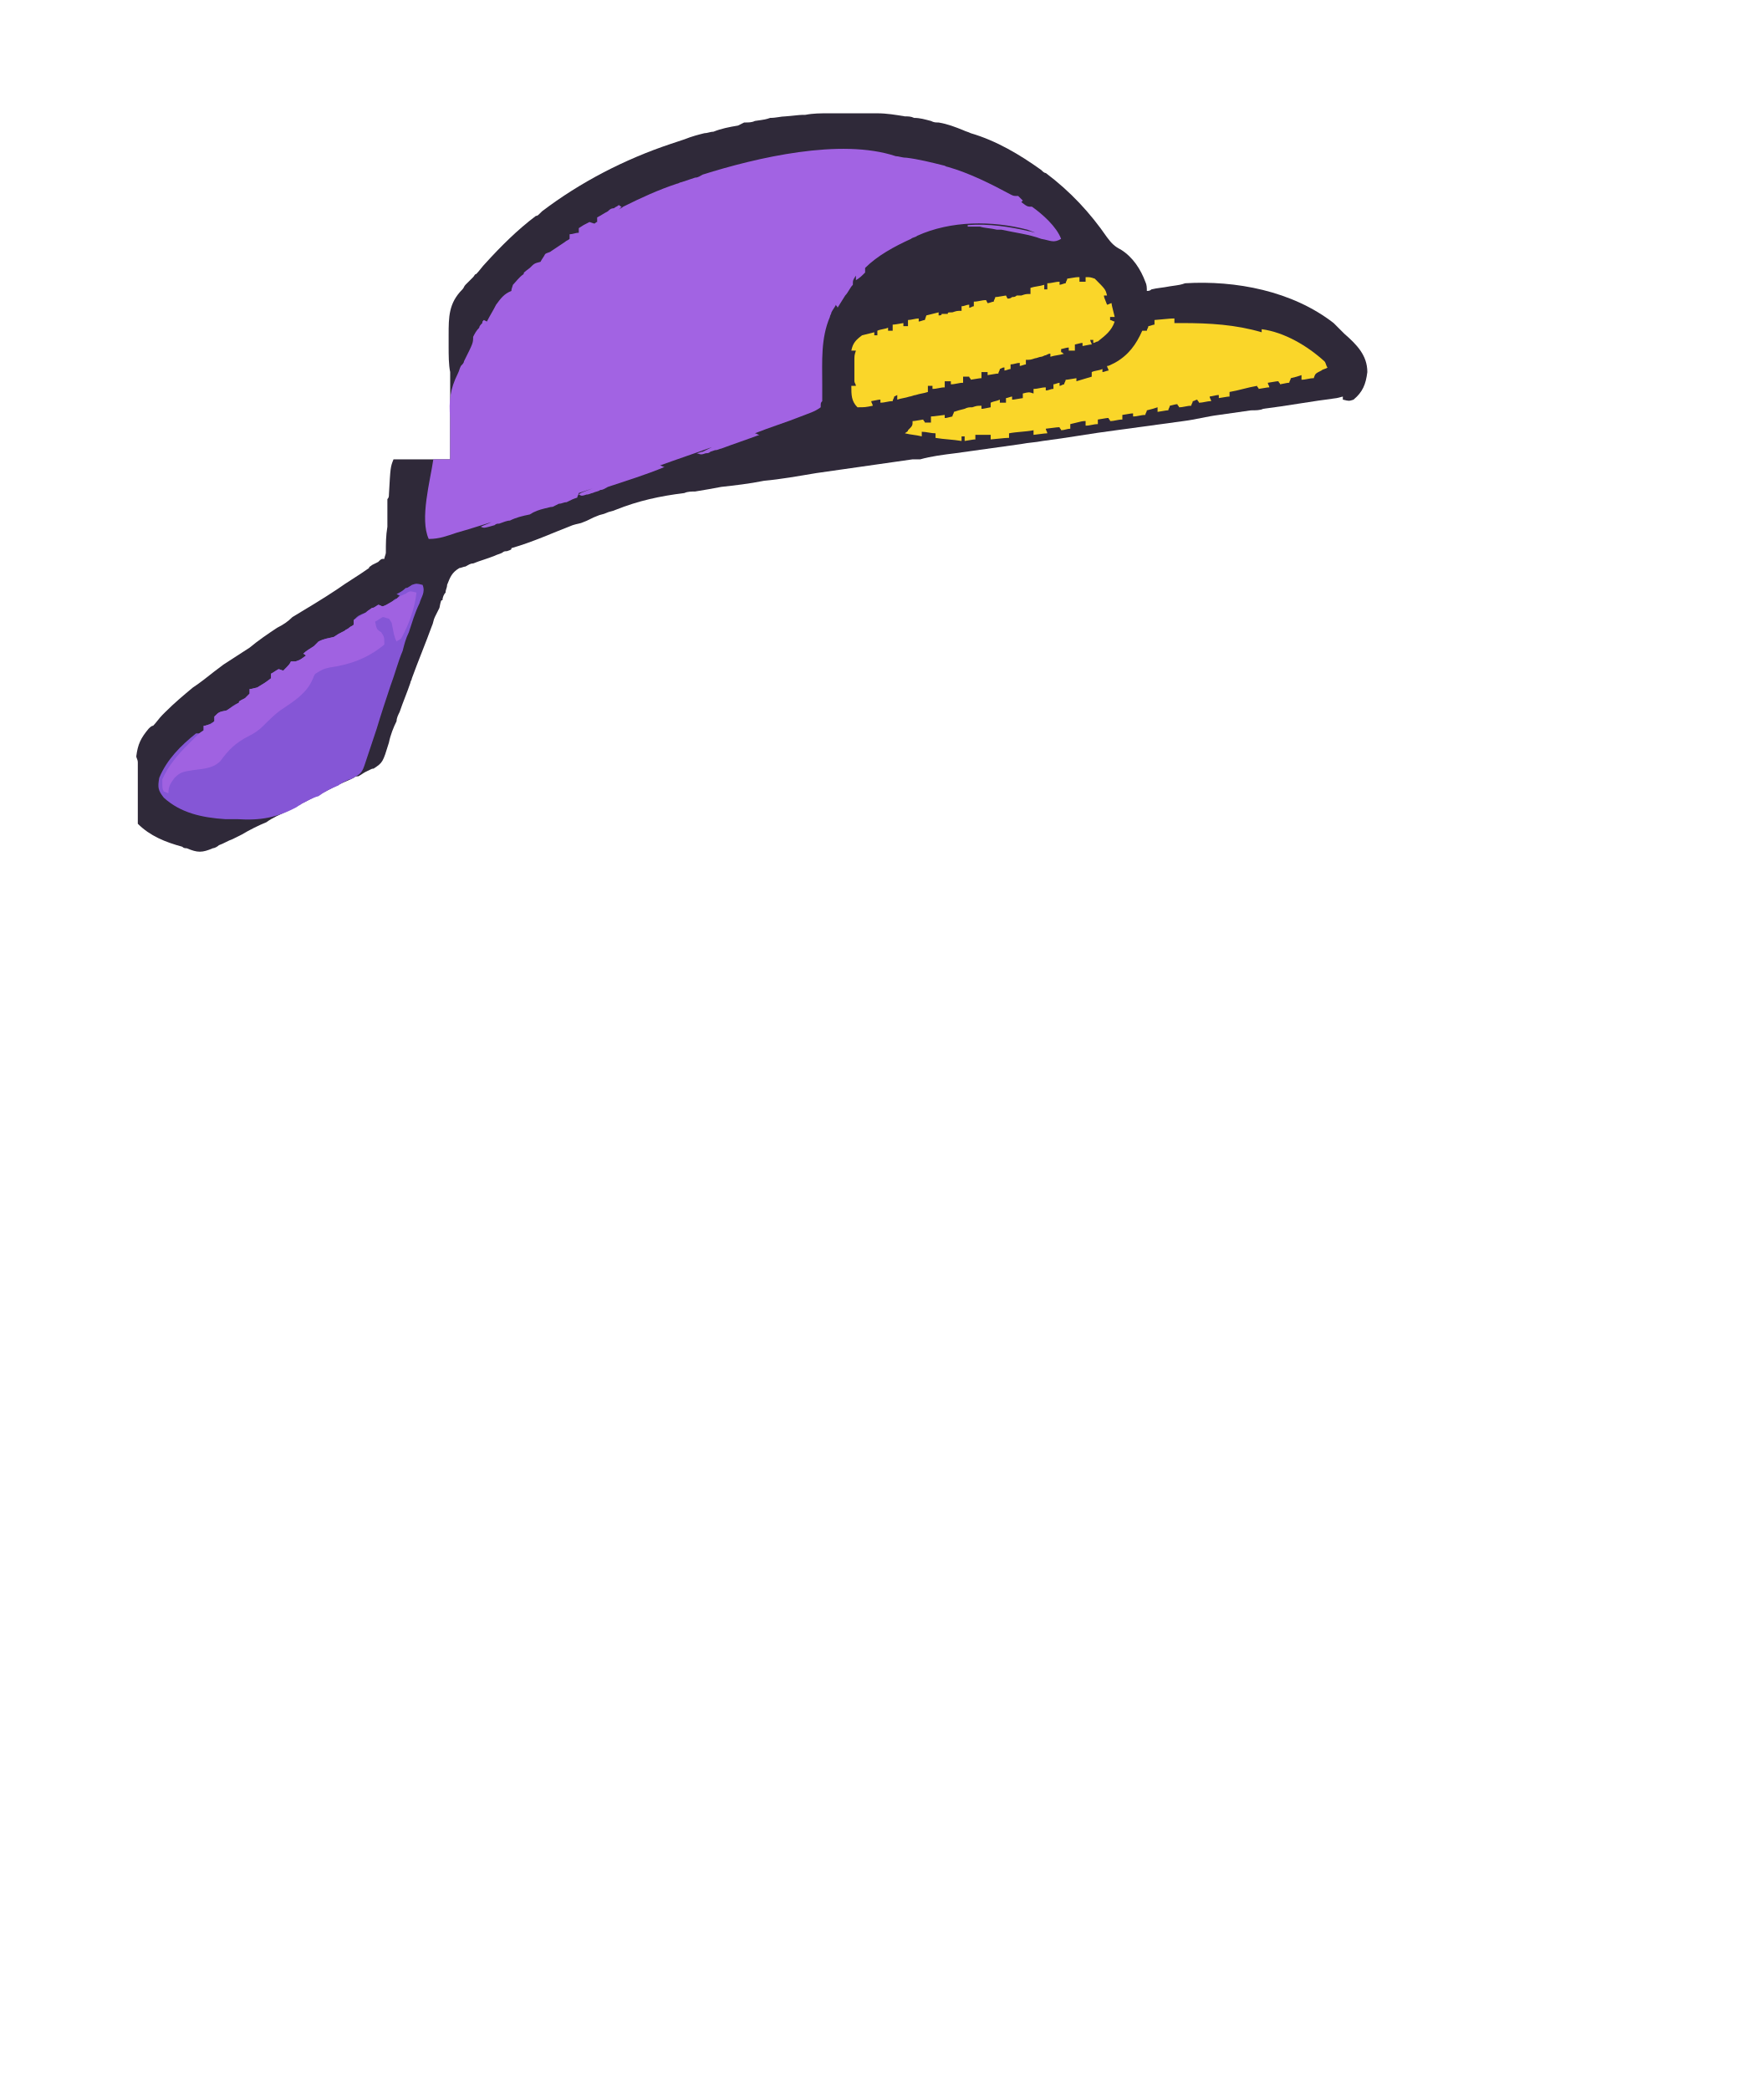
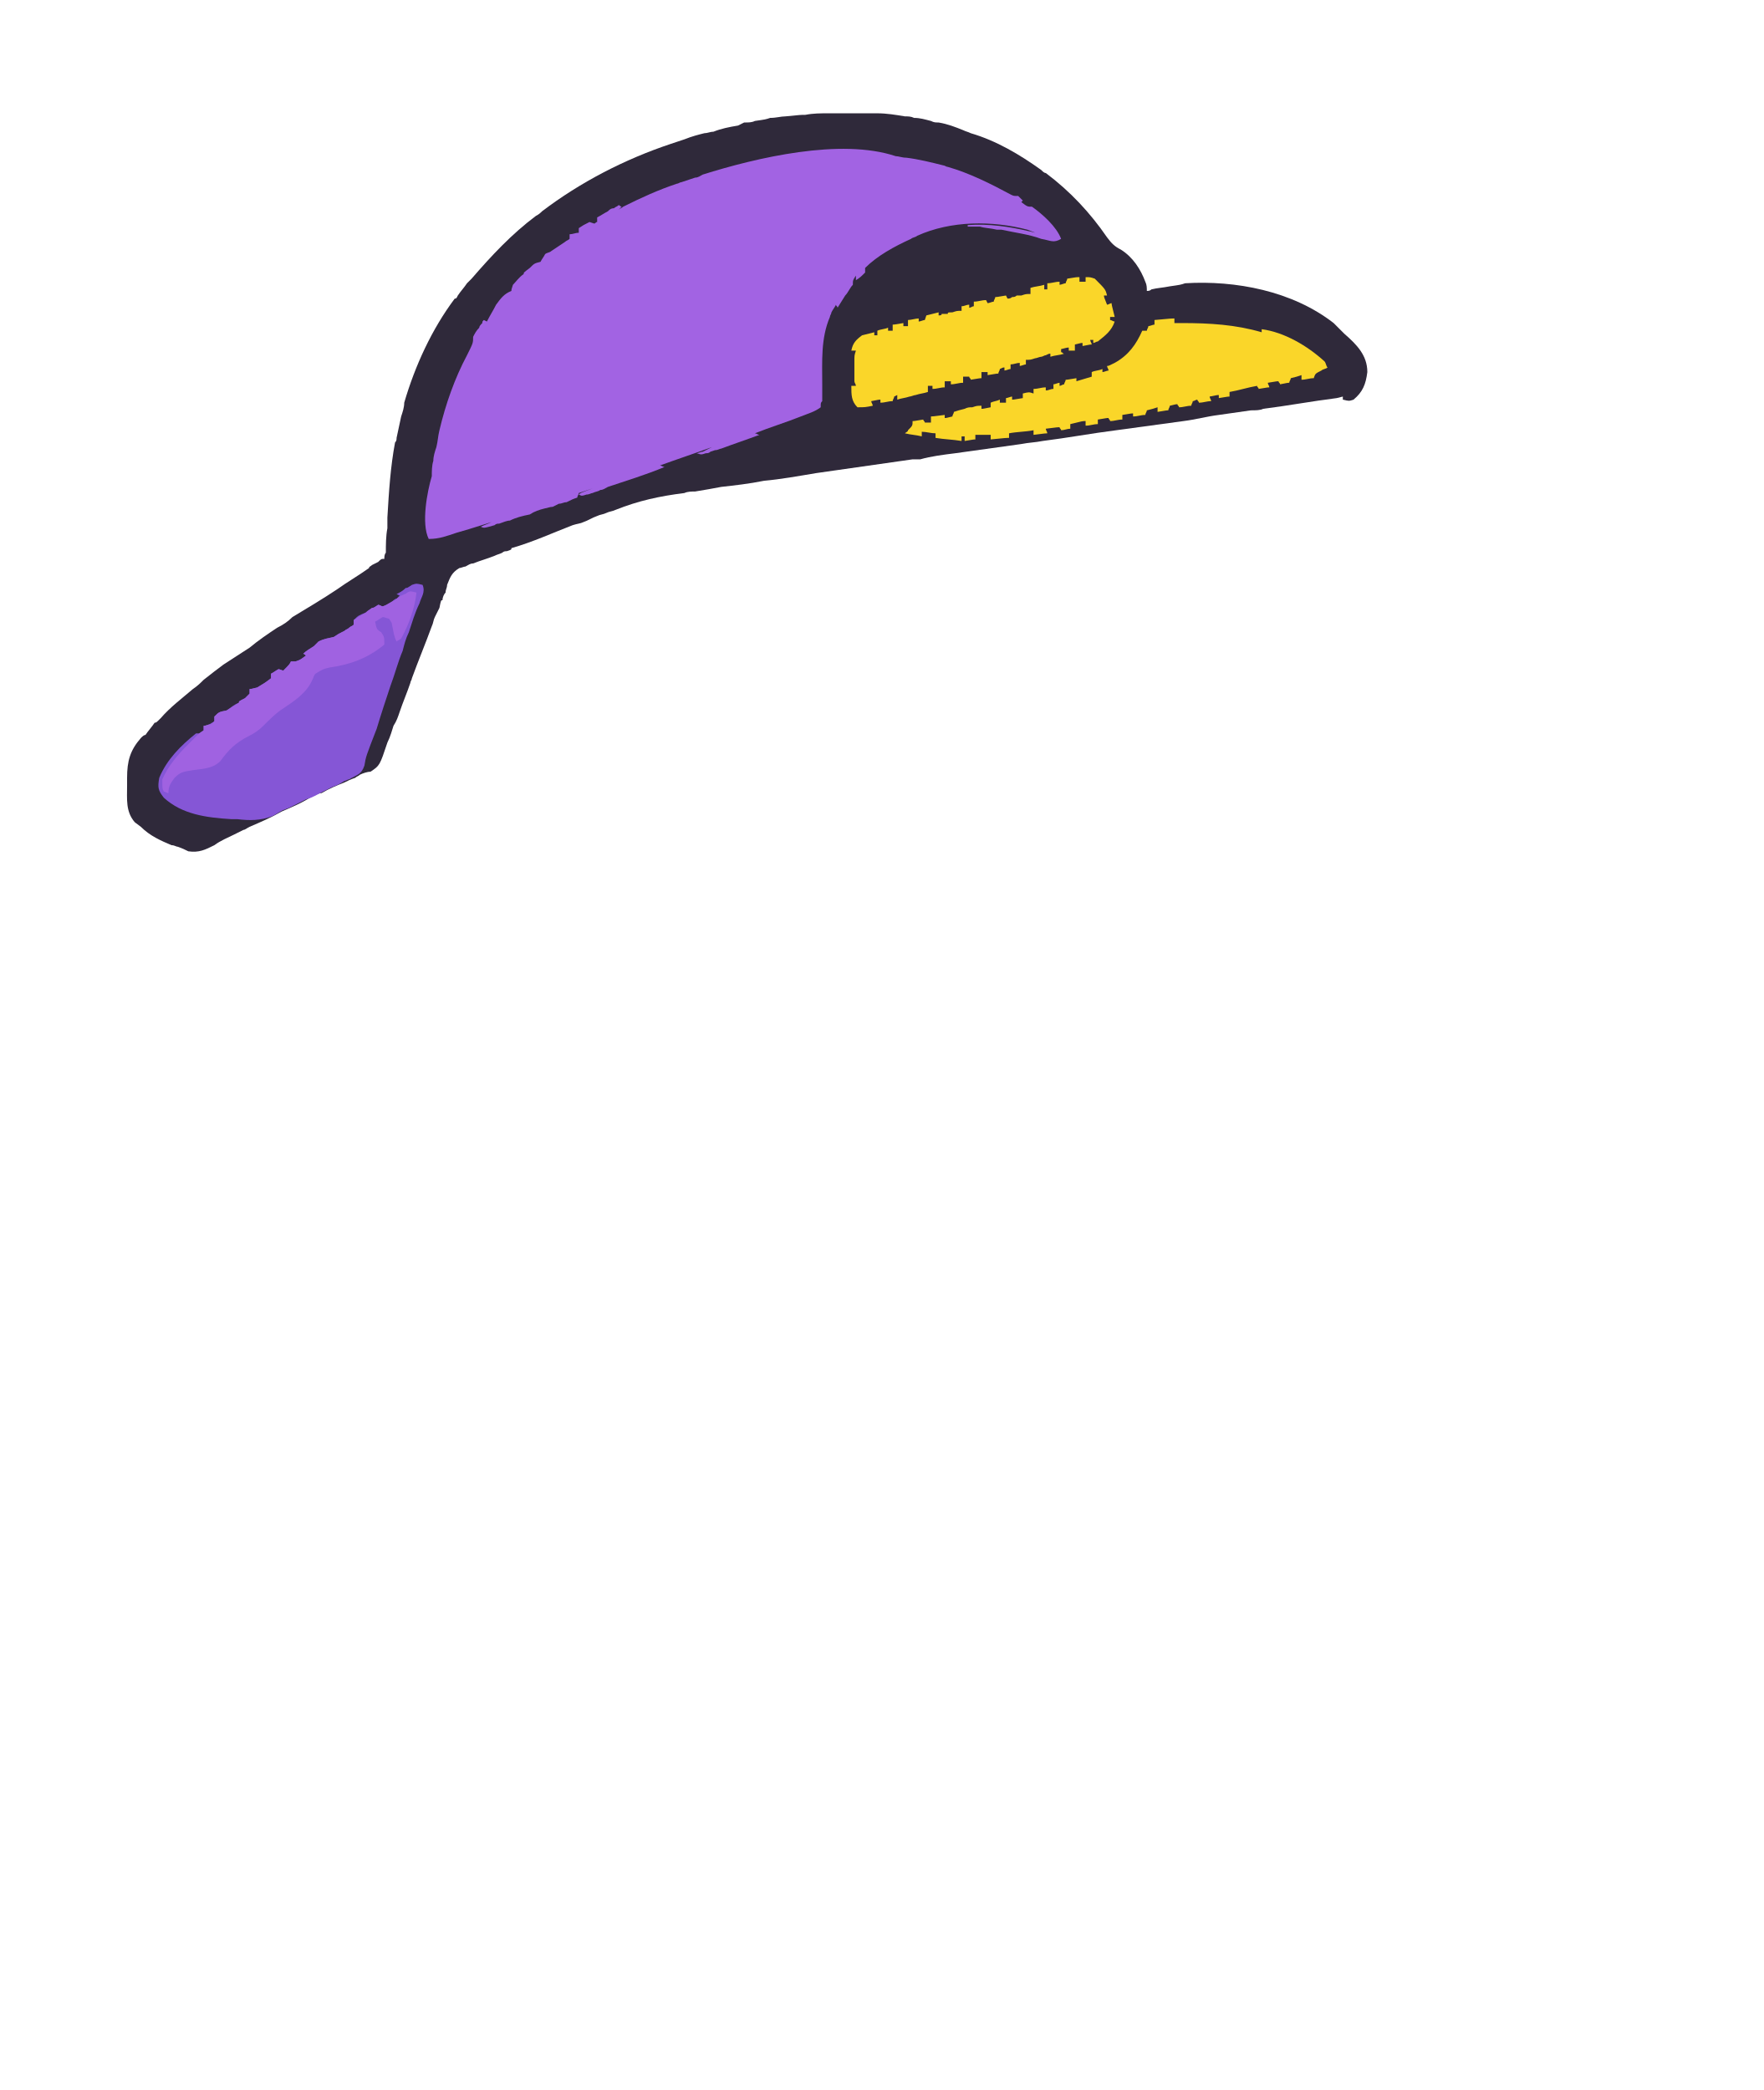
<svg xmlns="http://www.w3.org/2000/svg" version="1" width="1152" height="1365">
-   <path d="M0 0 C1 -0 2 -0 3 -0 C6 -0 8 -0 10 -0 C14 -0 18 -0 21 0 C24 0 26 0 28 0 C29 0 29 0 32 0 C38 0 44 1 50 2 C52 2 54 2 56 3 C60 3 63 4 67 5 C69 6 70 6 72 6 C78 7 83 9 88 11 C90 12 91 12 93 13 C110 18 125 27 139 37 C140 38 141 39 142 39 C158 51 171 65 182 81 C185 85 187 87 191 89 C199 94 204 102 207 110 C208 112 208 114 208 116 C209 116 210 116 211 115 C215 114 218 114 223 113 C230 112 230 112 233 111 C266 109 303 116 330 137 C331 138 333 140 334 141 C335 142 336 143 337 144 C345 151 352 158 352 169 C351 177 349 182 343 187 C340 188 340 188 336 187 C336 186 336 186 336 185 C336 185 336 185 332 186 C316 188 300 191 284 193 C282 194 279 194 276 194 C269 195 262 196 255 197 C247 198 240 200 232 201 C217 203 203 205 188 207 C172 209 156 212 140 214 C135 215 131 215 126 216 C112 218 97 220 83 222 C75 223 67 224 60 226 C58 226 56 226 55 226 C34 229 13 232 -8 235 C-20 237 -31 239 -42 240 C-52 242 -61 243 -70 244 C-75 245 -81 246 -87 247 C-89 247 -92 247 -94 248 C-110 250 -124 253 -139 259 C-141 260 -143 260 -145 261 C-147 262 -149 262 -151 263 C-154 264 -157 266 -160 267 C-162 268 -164 268 -167 269 C-180 274 -193 280 -207 284 C-207 285 -207 285 -210 286 C-211 286 -212 286 -213 287 C-215 288 -216 288 -218 289 C-223 291 -227 292 -232 294 C-234 294 -235 295 -237 296 C-238 296 -240 297 -241 297 C-246 300 -247 303 -249 308 C-249 310 -250 311 -250 313 C-251 314 -252 316 -252 318 C-253 318 -253 318 -254 323 C-255 325 -256 327 -257 329 C-258 331 -258 333 -259 335 C-263 346 -268 358 -272 369 C-272 370 -273 371 -273 372 C-275 378 -278 385 -280 391 C-281 393 -282 395 -282 397 C-284 401 -286 406 -287 411 C-291 424 -291 424 -297 428 C-298 428 -298 428 -302 430 C-304 431 -305 432 -307 433 C-308 433 -309 433 -310 434 C-314 436 -317 437 -321 439 C-332 445 -343 450 -354 456 C-358 458 -363 460 -367 463 C-372 465 -378 468 -383 471 C-385 472 -387 473 -389 474 C-392 475 -395 477 -398 478 C-399 479 -401 480 -402 480 C-409 483 -412 483 -419 480 C-420 480 -421 480 -422 479 C-433 476 -443 472 -451 464 C-451 460 -451 456 -451 453 C-451 451 -451 450 -451 449 C-451 447 -451 444 -451 442 C-451 438 -451 434 -451 431 C-451 428 -451 426 -451 424 C-451 422 -452 421 -452 420 C-451 412 -449 408 -444 402 C-443 401 -442 400 -441 400 C-439 398 -437 395 -435 393 C-434 392 -434 392 -433 391 C-427 385 -421 380 -415 375 C-412 373 -412 373 -408 370 C-403 366 -399 363 -395 360 C-389 356 -384 353 -378 349 C-372 344 -366 340 -360 336 C-356 334 -353 332 -350 329 C-340 323 -330 317 -321 311 C-314 306 -307 302 -300 297 C-300 296 -299 296 -298 295 C-296 294 -296 294 -294 293 C-292 291 -292 291 -290 291 C-290 290 -289 288 -289 287 C-289 281 -289 276 -288 270 C-288 268 -288 265 -288 263 C-288 259 -288 256 -288 252 C-287 251 -287 250 -287 249 C-286 231 -286 231 -284 226 C-271 226 -259 226 -247 226 C-247 223 -247 220 -247 217 C-247 207 -247 197 -247 187 C-247 181 -247 175 -247 169 C-248 164 -248 158 -248 152 C-248 150 -248 148 -248 145 C-248 133 -248 124 -239 115 C-238 114 -238 113 -237 112 C-235 110 -234 109 -232 107 C-231 106 -231 105 -230 105 C-228 103 -226 100 -224 98 C-214 87 -203 76 -191 67 C-190 67 -190 67 -187 64 C-162 45 -133 30 -103 20 C-100 19 -97 18 -94 17 C-89 15 -85 14 -81 13 C-79 13 -77 12 -75 12 C-70 10 -65 9 -59 8 C-57 7 -57 7 -55 6 C-52 6 -50 6 -48 5 C-41 4 -41 4 -38 3 C-34 3 -31 2 -28 2 C-18 1 -18 1 -15 1 C-10 0 -5 0 0 0 Z " fill="#2F2939" transform="translate(541,74)" />
-   <path d="M0 0 C2 0 4 1 7 1 C15 2 23 4 31 6 C32 6 33 7 34 7 C48 11 62 18 75 25 C77 26 77 26 80 26 C81 27 82 28 83 29 C83 29 82 30 82 30 C86 33 86 33 89 33 C96 38 105 46 108 54 C103 57 101 55 95 54 C87 51 78 50 69 48 C68 48 67 48 66 48 C62 47 58 47 55 46 C53 46 52 46 50 46 C49 46 48 46 47 46 C47 46 47 45 47 45 C61 44 74 46 87 49 C88 49 90 50 92 50 C93 50 94 51 95 51 C91 50 91 50 86 48 C63 42 36 42 14 52 C13 53 11 53 10 54 C-1 59 -12 65 -20 73 C-20 74 -20 75 -20 76 C-23 79 -23 79 -26 81 C-26 80 -26 79 -26 78 C-28 81 -28 81 -28 84 C-30 86 -31 89 -33 91 C-35 94 -36 96 -38 99 C-38 98 -39 98 -39 97 C-40 99 -41 100 -42 102 C-42 103 -43 104 -43 105 C-49 119 -48 134 -48 149 C-48 150 -48 150 -48 155 C-48 157 -48 158 -48 160 C-49 161 -49 161 -49 164 C-53 167 -57 168 -62 170 C-72 174 -82 177 -92 181 C-91 181 -90 182 -89 182 C-97 185 -106 188 -114 191 C-115 191 -116 192 -118 192 C-118 192 -118 192 -121 193 C-122 194 -123 194 -124 194 C-127 195 -127 195 -130 194 C-129 194 -127 193 -126 193 C-122 191 -122 191 -120 190 C-131 194 -143 198 -154 202 C-153 202 -152 203 -151 203 C-163 208 -176 212 -188 216 C-190 217 -191 218 -193 218 C-194 219 -196 219 -198 220 C-199 220 -200 221 -202 221 C-205 222 -205 222 -207 221 C-206 220 -206 220 -198 217 C-201 218 -204 219 -207 220 C-207 221 -208 222 -208 223 C-211 224 -211 224 -215 226 C-217 226 -218 227 -220 227 C-220 227 -220 227 -224 229 C-226 229 -228 230 -229 230 C-233 231 -236 232 -239 234 C-244 235 -248 236 -252 238 C-254 238 -256 239 -259 240 C-260 240 -261 240 -262 241 C-269 243 -269 243 -271 242 C-269 241 -266 240 -264 239 C-280 244 -280 244 -287 246 C-293 248 -298 250 -305 250 C-311 237 -304 212 -302 198 C-298 198 -295 198 -291 198 C-291 197 -291 196 -291 194 C-291 190 -291 185 -291 180 C-291 177 -291 174 -291 171 C-292 160 -291 152 -286 142 C-285 140 -285 139 -284 137 C-283 136 -282 135 -282 134 C-276 122 -276 122 -276 118 C-275 116 -274 114 -272 112 C-272 111 -271 110 -270 109 C-270 108 -270 108 -269 107 C-269 107 -269 107 -267 108 C-265 104 -263 101 -261 97 C-258 93 -256 90 -251 88 C-251 87 -251 87 -250 84 C-248 82 -246 79 -243 77 C-243 76 -243 76 -239 73 C-236 70 -236 70 -232 69 C-231 67 -230 66 -229 64 C-228 63 -226 63 -225 62 C-222 60 -219 58 -216 56 C-215 55 -214 55 -213 54 C-213 53 -213 52 -213 51 C-211 51 -209 50 -207 50 C-207 49 -207 48 -207 47 C-204 45 -204 45 -200 43 C-200 43 -200 43 -197 44 C-196 44 -196 43 -195 43 C-195 42 -195 41 -195 40 C-193 39 -190 37 -188 36 C-187 35 -186 34 -184 34 C-183 33 -182 33 -181 32 C-180 32 -180 33 -179 33 C-179 33 -179 33 -181 35 C-180 34 -179 34 -178 33 C-166 27 -155 22 -143 18 C-142 18 -141 17 -140 17 C-137 16 -134 15 -131 14 C-129 14 -128 13 -126 12 C-91 1 -36 -12 0 0 Z " fill="#A263E3" transform="translate(585,102)" />
-   <path d="M0 0 C2 5 -1 8 -2 12 C-5 18 -7 25 -9 31 C-11 35 -12 39 -13 43 C-16 50 -18 58 -21 66 C-24 75 -27 84 -30 94 C-36 112 -36 112 -38 118 C-40 124 -42 124 -47 127 C-48 127 -48 127 -52 129 C-53 130 -54 130 -55 131 C-60 133 -64 135 -68 138 C-72 139 -75 141 -79 143 C-80 144 -81 144 -82 145 C-95 152 -106 154 -121 153 C-124 153 -126 153 -129 153 C-144 152 -158 149 -169 139 C-173 134 -173 132 -172 126 C-167 114 -158 105 -148 97 C-147 97 -147 97 -146 97 C-146 97 -146 97 -143 95 C-143 94 -143 93 -143 92 C-142 92 -142 92 -139 91 C-138 90 -137 90 -136 89 C-136 88 -136 87 -136 86 C-133 83 -133 83 -128 82 C-125 80 -123 78 -120 77 C-120 76 -120 76 -116 74 C-115 73 -114 72 -113 71 C-113 70 -113 69 -113 68 C-112 68 -112 68 -108 67 C-103 64 -103 64 -99 61 C-99 60 -99 59 -99 58 C-97 57 -96 56 -94 55 C-94 55 -94 55 -91 56 C-87 52 -87 52 -86 50 C-85 50 -84 50 -83 50 C-80 49 -80 49 -76 46 C-77 46 -77 45 -78 45 C-76 43 -74 42 -71 40 C-70 39 -69 38 -68 37 C-64 35 -62 35 -58 34 C-55 32 -55 32 -51 30 C-50 29 -49 29 -48 28 C-47 27 -46 27 -45 26 C-45 25 -45 24 -45 23 C-42 20 -42 20 -37 18 C-36 17 -34 16 -33 15 C-32 15 -32 15 -29 13 C-28 13 -27 14 -26 14 C-23 13 -23 13 -20 11 C-19 10 -18 9 -17 9 C-16 8 -16 8 -15 7 C-15 7 -15 7 -17 6 C-15 5 -13 4 -11 2 C-10 2 -10 2 -7 0 C-4 -1 -4 -1 0 0 Z " fill="#8556D6" transform="translate(276,382)" />
+   <path d="M0 0 C1 -0 2 -0 3 -0 C6 -0 8 -0 10 -0 C14 -0 18 -0 21 0 C24 0 26 0 28 0 C29 0 29 0 32 0 C38 0 44 1 50 2 C52 2 54 2 56 3 C60 3 63 4 67 5 C69 6 70 6 72 6 C78 7 83 9 88 11 C90 12 91 12 93 13 C110 18 125 27 139 37 C140 38 141 39 142 39 C158 51 171 65 182 81 C185 85 187 87 191 89 C199 94 204 102 207 110 C208 112 208 114 208 116 C209 116 210 116 211 115 C215 114 218 114 223 113 C230 112 230 112 233 111 C266 109 303 116 330 137 C331 138 333 140 334 141 C335 142 336 143 337 144 C345 151 352 158 352 169 C351 177 349 182 343 187 C340 188 340 188 336 187 C336 186 336 186 336 185 C336 185 336 185 332 186 C316 188 300 191 284 193 C282 194 279 194 276 194 C269 195 262 196 255 197 C247 198 240 200 232 201 C217 203 203 205 188 207 C172 209 156 212 140 214 C135 215 131 215 126 216 C112 218 97 220 83 222 C75 223 67 224 60 226 C58 226 56 226 55 226 C34 229 13 232 -8 235 C-20 237 -31 239 -42 240 C-52 242 -61 243 -70 244 C-75 245 -81 246 -87 247 C-89 247 -92 247 -94 248 C-110 250 -124 253 -139 259 C-141 260 -143 260 -145 261 C-147 262 -149 262 -151 263 C-154 264 -157 266 -160 267 C-162 268 -164 268 -167 269 C-180 274 -193 280 -207 284 C-207 285 -207 285 -210 286 C-211 286 -212 286 -213 287 C-215 288 -216 288 -218 289 C-223 291 -227 292 -232 294 C-234 294 -235 295 -237 296 C-238 296 -240 297 -241 297 C-246 300 -247 303 -249 308 C-249 310 -250 311 -250 313 C-251 314 -252 316 -252 318 C-253 318 -253 318 -254 323 C-255 325 -256 327 -257 329 C-258 331 -258 333 -259 335 C-263 346 -268 358 -272 369 C-272 370 -273 371 -273 372 C-275 378 -278 385 -280 391 C-281 394 -282 397 -284 400 C-285 403 -286 407 -288 411 C-293 426 -293 426 -299 430 C-301 430 -304 431 -306 432 C-307 433 -308 433 -309 434 C-312 435 -314 436 -316 437 C-321 439 -326 441 -331 444 C-333 444 -335 445 -337 446 C-343 450 -350 453 -357 456 C-364 460 -371 463 -378 466 C-380 467 -381 468 -382 468 C-384 469 -386 470 -388 471 C-392 473 -397 475 -401 478 C-407 481 -411 483 -418 482 C-420 481 -422 480 -425 479 C-426 479 -427 478 -429 478 C-436 475 -443 472 -449 466 C-449 466 -449 466 -453 463 C-459 456 -458 448 -458 439 C-458 437 -458 436 -458 434 C-458 423 -456 416 -449 408 C-448 407 -447 406 -446 406 C-444 403 -442 401 -440 398 C-439 398 -439 398 -436 395 C-430 388 -422 382 -415 376 C-412 374 -410 372 -408 370 C-403 366 -399 363 -395 360 C-389 356 -384 353 -378 349 C-372 344 -366 340 -360 336 C-356 334 -353 332 -350 329 C-340 323 -330 317 -321 311 C-314 306 -307 302 -300 297 C-300 296 -299 296 -298 295 C-296 294 -296 294 -294 293 C-292 291 -292 291 -290 291 C-290 290 -290 288 -289 287 C-289 282 -289 276 -288 271 C-288 268 -288 266 -288 264 C-287 247 -286 231 -283 215 C-282 214 -282 213 -282 212 C-281 207 -280 203 -279 198 C-278 195 -277 192 -277 189 C-270 165 -259 141 -244 121 C-243 121 -243 121 -242 119 C-240 116 -238 114 -236 111 C-235 110 -234 109 -233 108 C-220 93 -207 79 -191 67 C-189 66 -188 65 -187 64 C-162 45 -133 30 -103 20 C-100 19 -97 18 -94 17 C-89 15 -85 14 -81 13 C-79 13 -77 12 -75 12 C-70 10 -65 9 -59 8 C-57 7 -57 7 -55 6 C-52 6 -50 6 -48 5 C-41 4 -41 4 -38 3 C-34 3 -31 2 -28 2 C-18 1 -18 1 -15 1 C-10 0 -5 0 0 0 Z " fill="#2F293A" transform="translate(541,74)" />
+   <path d="M0 0 C2 0 4 1 7 1 C15 2 23 4 31 6 C32 6 33 7 34 7 C48 11 62 18 75 25 C77 26 77 26 80 26 C81 27 82 28 83 29 C83 29 82 30 82 30 C86 33 86 33 89 33 C96 38 105 46 108 54 C103 57 101 55 95 54 C87 51 78 50 69 48 C68 48 67 48 66 48 C62 47 58 47 55 46 C53 46 52 46 50 46 C49 46 48 46 47 46 C47 46 47 45 47 45 C61 44 74 46 87 49 C88 49 90 50 92 50 C93 50 94 51 95 51 C91 50 91 50 86 48 C63 42 36 42 14 52 C13 53 11 53 10 54 C-1 59 -12 65 -20 73 C-20 74 -20 75 -20 76 C-23 79 -23 79 -26 81 C-26 80 -26 79 -26 78 C-28 81 -28 81 -28 84 C-30 86 -31 89 -33 91 C-35 94 -36 96 -38 99 C-38 98 -39 98 -39 97 C-40 99 -41 100 -42 102 C-42 103 -43 104 -43 105 C-49 119 -48 134 -48 149 C-48 150 -48 150 -48 155 C-48 157 -48 158 -48 160 C-49 161 -49 161 -49 164 C-53 167 -57 168 -62 170 C-72 174 -82 177 -92 181 C-91 181 -90 182 -89 182 C-97 185 -106 188 -114 191 C-115 191 -116 192 -118 192 C-118 192 -118 192 -121 193 C-122 194 -123 194 -124 194 C-127 195 -127 195 -130 194 C-129 194 -127 193 -126 193 C-122 191 -122 191 -120 190 C-131 194 -143 198 -154 202 C-153 202 -152 203 -151 203 C-163 208 -176 212 -188 216 C-190 217 -191 218 -193 218 C-194 219 -196 219 -198 220 C-199 220 -200 221 -202 221 C-205 222 -205 222 -207 221 C-206 220 -206 220 -198 217 C-201 218 -204 219 -207 220 C-207 221 -208 222 -208 223 C-211 224 -211 224 -215 226 C-217 226 -218 227 -220 227 C-220 227 -220 227 -224 229 C-226 229 -228 230 -229 230 C-233 231 -236 232 -239 234 C-244 235 -248 236 -252 238 C-254 238 -256 239 -259 240 C-260 240 -261 240 -262 241 C-269 243 -269 243 -271 242 C-269 241 -266 240 -264 239 C-280 244 -280 244 -287 246 C-293 248 -298 250 -305 250 C-310 240 -306 219 -303 209 C-303 206 -303 202 -302 199 C-302 196 -301 193 -300 190 C-299 186 -299 183 -298 179 C-294 162 -288 145 -280 130 C-276 122 -276 122 -276 118 C-275 116 -274 114 -272 112 C-272 111 -271 110 -270 109 C-270 108 -270 108 -269 107 C-269 107 -269 107 -267 108 C-265 104 -263 101 -261 97 C-258 93 -256 90 -251 88 C-251 87 -251 87 -250 84 C-248 82 -246 79 -243 77 C-243 76 -243 76 -239 73 C-236 70 -236 70 -232 69 C-231 67 -230 66 -229 64 C-228 63 -226 63 -225 62 C-222 60 -219 58 -216 56 C-215 55 -214 55 -213 54 C-213 53 -213 52 -213 51 C-211 51 -209 50 -207 50 C-207 49 -207 48 -207 47 C-204 45 -204 45 -200 43 C-200 43 -200 43 -197 44 C-196 44 -196 43 -195 43 C-195 42 -195 41 -195 40 C-193 39 -190 37 -188 36 C-187 35 -186 34 -184 34 C-183 33 -182 33 -181 32 C-180 32 -180 33 -179 33 C-179 33 -179 33 -181 35 C-180 34 -179 34 -178 33 C-166 27 -155 22 -143 18 C-142 18 -141 17 -140 17 C-137 16 -134 15 -131 14 C-129 14 -128 13 -126 12 C-91 1 -36 -12 0 0 Z " fill="#A263E3" transform="translate(585,102)" />
+   <path d="M0 0 C2 5 -1 8 -2 12 C-5 18 -7 25 -9 31 C-11 35 -12 39 -13 43 C-16 50 -18 58 -21 66 C-24 75 -27 84 -30 94 C-37 112 -37 112 -38 118 C-40 124 -43 124 -48 127 C-49 127 -50 128 -51 128 C-54 130 -56 131 -59 132 C-61 133 -63 134 -65 135 C-69 137 -72 139 -76 140 C-80 142 -84 144 -88 146 C-89 146 -90 147 -91 147 C-93 148 -96 150 -98 151 C-106 154 -113 154 -121 153 C-122 153 -124 153 -125 153 C-141 152 -157 150 -169 139 C-173 134 -173 132 -172 126 C-167 114 -158 105 -148 97 C-147 97 -147 97 -146 97 C-146 97 -146 97 -143 95 C-143 94 -143 93 -143 92 C-142 92 -142 92 -139 91 C-138 90 -137 90 -136 89 C-136 88 -136 87 -136 86 C-133 83 -133 83 -128 82 C-125 80 -123 78 -120 77 C-120 76 -120 76 -116 74 C-115 73 -114 72 -113 71 C-113 70 -113 69 -113 68 C-112 68 -112 68 -108 67 C-103 64 -103 64 -99 61 C-99 60 -99 59 -99 58 C-97 57 -96 56 -94 55 C-94 55 -94 55 -91 56 C-87 52 -87 52 -86 50 C-85 50 -84 50 -83 50 C-80 49 -80 49 -76 46 C-77 46 -77 45 -78 45 C-76 43 -74 42 -71 40 C-70 39 -69 38 -68 37 C-64 35 -62 35 -58 34 C-55 32 -55 32 -51 30 C-50 29 -49 29 -48 28 C-47 27 -46 27 -45 26 C-45 25 -45 24 -45 23 C-42 20 -42 20 -37 18 C-36 17 -34 16 -33 15 C-32 15 -32 15 -29 13 C-28 13 -27 14 -26 14 C-23 13 -23 13 -20 11 C-19 10 -18 9 -17 9 C-16 8 -16 8 -15 7 C-15 7 -15 7 -17 6 C-15 5 -13 4 -11 2 C-10 2 -10 2 -7 0 C-4 -1 -4 -1 0 0 Z " fill="#8556D6" transform="translate(276,382)" />
  <path d="M0 0 C0 1 0 2 0 3 C1 3 1 3 5 3 C23 3 40 4 57 9 C57 8 57 8 57 7 C72 9 87 18 98 28 C99 29 99 31 100 32 C99 33 97 33 96 34 C92 36 92 36 91 39 C88 39 86 40 83 40 C83 39 83 38 83 37 C80 38 80 38 76 39 C76 40 75 41 75 42 C74 42 74 42 69 43 C69 42 68 42 68 41 C67 41 67 41 61 42 C61 43 62 44 62 45 C61 45 61 45 55 46 C55 45 54 45 54 44 C48 45 42 47 36 48 C36 49 36 50 36 51 C35 51 35 51 29 52 C29 51 29 51 29 50 C28 50 28 50 23 51 C23 52 24 53 24 54 C21 54 19 55 16 55 C16 54 15 54 15 53 C14 53 13 54 12 54 C12 55 11 56 11 57 C8 57 6 58 3 58 C3 57 2 57 2 56 C1 56 1 56 -3 57 C-3 58 -4 59 -4 60 C-5 60 -5 60 -11 61 C-11 60 -11 59 -11 58 C-14 59 -14 59 -18 60 C-18 61 -19 62 -19 63 C-22 63 -24 64 -27 64 C-27 63 -27 63 -27 62 C-28 62 -28 62 -34 63 C-34 64 -34 65 -34 66 C-37 66 -39 67 -42 67 C-42 66 -43 66 -43 65 C-44 65 -44 65 -50 66 C-50 67 -50 68 -50 69 C-53 69 -55 70 -58 70 C-58 69 -58 68 -58 67 C-60 67 -60 67 -68 69 C-68 70 -68 71 -68 72 C-70 72 -72 73 -74 73 C-74 72 -75 72 -75 71 C-76 71 -76 71 -84 72 C-84 73 -83 74 -83 75 C-84 75 -84 75 -92 76 C-92 75 -92 74 -92 73 C-97 74 -103 74 -108 75 C-108 76 -108 77 -108 78 C-110 78 -110 78 -120 79 C-120 78 -120 77 -120 76 C-123 76 -127 76 -130 76 C-130 77 -130 78 -130 79 C-131 79 -131 79 -137 80 C-137 79 -137 78 -137 77 C-138 77 -138 77 -139 77 C-139 78 -139 79 -139 80 C-145 79 -150 79 -156 78 C-156 77 -156 76 -156 75 C-159 75 -162 74 -165 74 C-165 75 -165 76 -165 77 C-169 76 -172 76 -176 75 C-175 74 -174 74 -174 73 C-171 70 -171 70 -171 67 C-170 67 -170 67 -164 66 C-164 67 -163 67 -163 68 C-162 68 -160 68 -159 68 C-159 67 -159 65 -159 64 C-158 64 -158 64 -150 63 C-150 64 -150 64 -150 65 C-149 65 -149 65 -145 64 C-145 63 -144 62 -144 61 C-141 60 -141 60 -137 59 C-135 58 -134 58 -132 58 C-129 57 -129 57 -126 57 C-126 58 -126 58 -126 59 C-125 59 -125 59 -120 58 C-120 57 -120 56 -120 55 C-118 54 -116 54 -114 53 C-114 54 -114 54 -114 55 C-113 55 -111 55 -110 55 C-110 54 -110 53 -110 52 C-109 52 -107 51 -106 51 C-106 52 -106 52 -106 53 C-105 53 -105 53 -99 52 C-99 51 -99 50 -99 49 C-95 48 -95 48 -92 49 C-92 48 -92 47 -92 46 C-89 46 -87 45 -84 45 C-84 46 -84 46 -84 47 C-82 47 -81 46 -79 46 C-79 45 -79 44 -79 43 C-78 43 -76 42 -75 42 C-75 43 -75 43 -75 44 C-74 44 -73 43 -72 43 C-72 42 -71 41 -71 40 C-70 40 -70 40 -64 39 C-64 40 -64 40 -64 41 C-61 40 -57 39 -54 38 C-54 37 -54 36 -54 35 C-52 34 -49 34 -47 33 C-47 34 -47 34 -47 35 C-46 35 -44 34 -43 34 C-43 33 -44 32 -44 31 C-43 31 -43 31 -39 29 C-30 24 -25 17 -21 8 C-20 8 -19 8 -18 8 C-18 7 -17 6 -17 5 C-16 5 -14 4 -13 4 C-13 3 -13 2 -13 1 C-2 0 -2 0 0 0 Z " fill="#FAD629" transform="translate(767,208)" />
  <path d="M0 0 C0 1 0 2 0 3 C1 3 3 3 4 3 C4 2 4 1 4 0 C7 0 7 0 10 1 C17 8 17 8 18 12 C17 12 17 12 16 12 C16 13 16 13 18 18 C19 18 20 17 21 17 C21 18 21 18 23 26 C22 26 21 26 20 26 C20 27 20 27 20 28 C21 28 22 29 23 29 C21 35 17 38 12 42 C11 42 10 43 9 43 C9 42 9 42 9 41 C8 41 8 41 7 41 C7 42 8 43 8 44 C7 44 7 44 2 45 C2 44 2 44 2 43 C1 43 1 43 -3 44 C-3 45 -3 47 -3 48 C-4 48 -6 48 -7 48 C-7 47 -7 47 -7 46 C-8 46 -8 46 -12 47 C-12 48 -12 48 -12 49 C-11 49 -11 50 -10 50 C-13 51 -16 51 -19 52 C-19 51 -19 51 -19 50 C-20 50 -20 50 -22 51 C-23 51 -24 52 -25 52 C-26 52 -28 53 -29 53 C-32 54 -32 54 -35 54 C-35 55 -35 56 -35 57 C-36 57 -38 58 -39 58 C-39 57 -39 57 -39 56 C-41 56 -43 57 -45 57 C-45 58 -45 59 -45 60 C-46 60 -48 61 -49 61 C-49 60 -49 60 -49 59 C-50 59 -50 59 -52 60 C-52 61 -53 62 -53 63 C-54 63 -54 63 -60 64 C-60 63 -60 63 -60 62 C-61 62 -63 62 -64 62 C-64 63 -64 65 -64 66 C-65 66 -65 66 -71 67 C-71 66 -72 66 -72 65 C-73 65 -75 65 -76 65 C-76 66 -76 68 -76 69 C-79 69 -81 70 -84 70 C-84 69 -84 69 -84 68 C-85 68 -87 68 -88 68 C-88 69 -88 71 -88 72 C-91 72 -93 73 -96 73 C-96 72 -96 72 -96 71 C-97 71 -98 71 -99 71 C-99 72 -99 74 -99 75 C-102 76 -104 76 -107 77 C-108 77 -110 78 -111 78 C-114 79 -116 79 -119 80 C-119 79 -119 78 -119 77 C-119 77 -119 77 -121 78 C-121 79 -122 80 -122 81 C-125 81 -127 82 -130 82 C-130 81 -130 81 -130 80 C-131 80 -131 80 -136 81 C-136 82 -135 83 -135 84 C-140 85 -140 85 -145 85 C-149 81 -149 77 -149 71 C-148 71 -147 71 -146 71 C-146 70 -147 69 -147 68 C-147 65 -147 62 -147 60 C-147 58 -147 56 -147 55 C-147 51 -147 51 -146 48 C-147 48 -148 48 -149 48 C-148 43 -146 41 -142 38 C-138 37 -138 37 -134 36 C-134 37 -134 37 -134 38 C-133 38 -133 38 -132 38 C-132 37 -132 36 -132 35 C-130 34 -127 34 -125 33 C-125 34 -125 34 -125 35 C-124 35 -123 35 -122 35 C-122 34 -122 32 -122 31 C-121 31 -121 31 -115 30 C-115 31 -115 31 -115 32 C-114 32 -113 32 -112 32 C-112 31 -112 29 -112 28 C-110 28 -107 27 -105 27 C-105 28 -105 28 -105 29 C-104 29 -102 28 -101 28 C-101 28 -101 28 -100 25 C-96 24 -96 24 -92 23 C-92 24 -92 24 -92 25 C-91 25 -90 25 -90 24 C-88 24 -87 24 -86 24 C-86 23 -86 23 -83 23 C-80 22 -80 22 -77 22 C-77 21 -77 20 -77 19 C-75 19 -74 18 -72 18 C-72 19 -72 19 -72 20 C-71 20 -70 19 -69 19 C-69 18 -69 17 -69 16 C-66 16 -64 15 -61 15 C-61 15 -61 15 -60 17 C-59 17 -57 16 -56 16 C-56 15 -55 14 -55 13 C-54 13 -54 13 -48 12 C-48 12 -48 12 -47 14 C-46 14 -45 14 -44 13 C-43 13 -42 13 -41 12 C-40 12 -39 12 -38 12 C-35 11 -35 11 -32 11 C-32 10 -32 8 -32 7 C-29 6 -26 6 -23 5 C-23 6 -23 7 -23 8 C-22 8 -22 8 -21 8 C-21 7 -21 5 -21 4 C-18 4 -16 3 -13 3 C-13 4 -13 4 -13 5 C-12 5 -10 4 -9 4 C-9 3 -8 2 -8 1 C-2 0 -2 0 0 0 Z " fill="#FAD629" transform="translate(705,181)" />
  <path d="M0 0 C-1 10 -5 21 -10 30 C-11 31 -12 31 -13 32 C-15 28 -15 25 -16 21 C-16 20 -16 20 -18 17 C-19 17 -21 16 -22 16 C-24 17 -25 18 -27 19 C-26 24 -26 24 -23 26 C-21 29 -21 29 -21 34 C-32 43 -43 47 -57 49 C-61 50 -61 50 -66 53 C-67 54 -67 55 -68 57 C-72 66 -80 71 -89 77 C-93 80 -96 83 -100 87 C-103 90 -106 92 -110 94 C-118 98 -123 103 -128 110 C-133 115 -139 115 -146 116 C-152 117 -154 117 -158 121 C-161 125 -162 127 -162 131 C-163 131 -164 130 -165 130 C-166 128 -166 128 -166 122 C-162 113 -156 106 -149 99 C-148 98 -148 98 -145 95 C-142 92 -142 92 -139 90 C-139 89 -139 88 -139 87 C-138 87 -138 87 -135 86 C-134 86 -134 86 -132 84 C-132 83 -132 82 -132 81 C-129 78 -129 78 -124 77 C-121 75 -119 74 -116 72 C-116 71 -116 71 -112 69 C-111 68 -110 67 -109 66 C-109 65 -109 64 -109 63 C-108 63 -108 63 -104 62 C-99 59 -99 59 -95 56 C-95 55 -95 54 -95 53 C-93 52 -92 51 -90 50 C-90 50 -90 50 -87 51 C-83 47 -83 47 -82 45 C-81 45 -80 45 -79 45 C-76 44 -76 44 -72 41 C-73 41 -73 40 -74 40 C-72 38 -70 37 -67 35 C-66 34 -65 33 -64 32 C-60 30 -58 30 -54 29 C-51 27 -51 27 -47 25 C-46 24 -45 24 -44 23 C-43 22 -42 22 -41 21 C-41 20 -41 19 -41 18 C-38 16 -38 16 -33 13 C-32 12 -32 12 -29 10 C-28 10 -28 10 -25 8 C-24 8 -23 9 -22 9 C-19 8 -17 6 -14 5 C-13 4 -13 4 -10 2 C-8 1 -7 1 -6 0 C-4 -1 -4 -1 0 0 Z " fill="#A062E1" transform="translate(272,387)" />
</svg>
